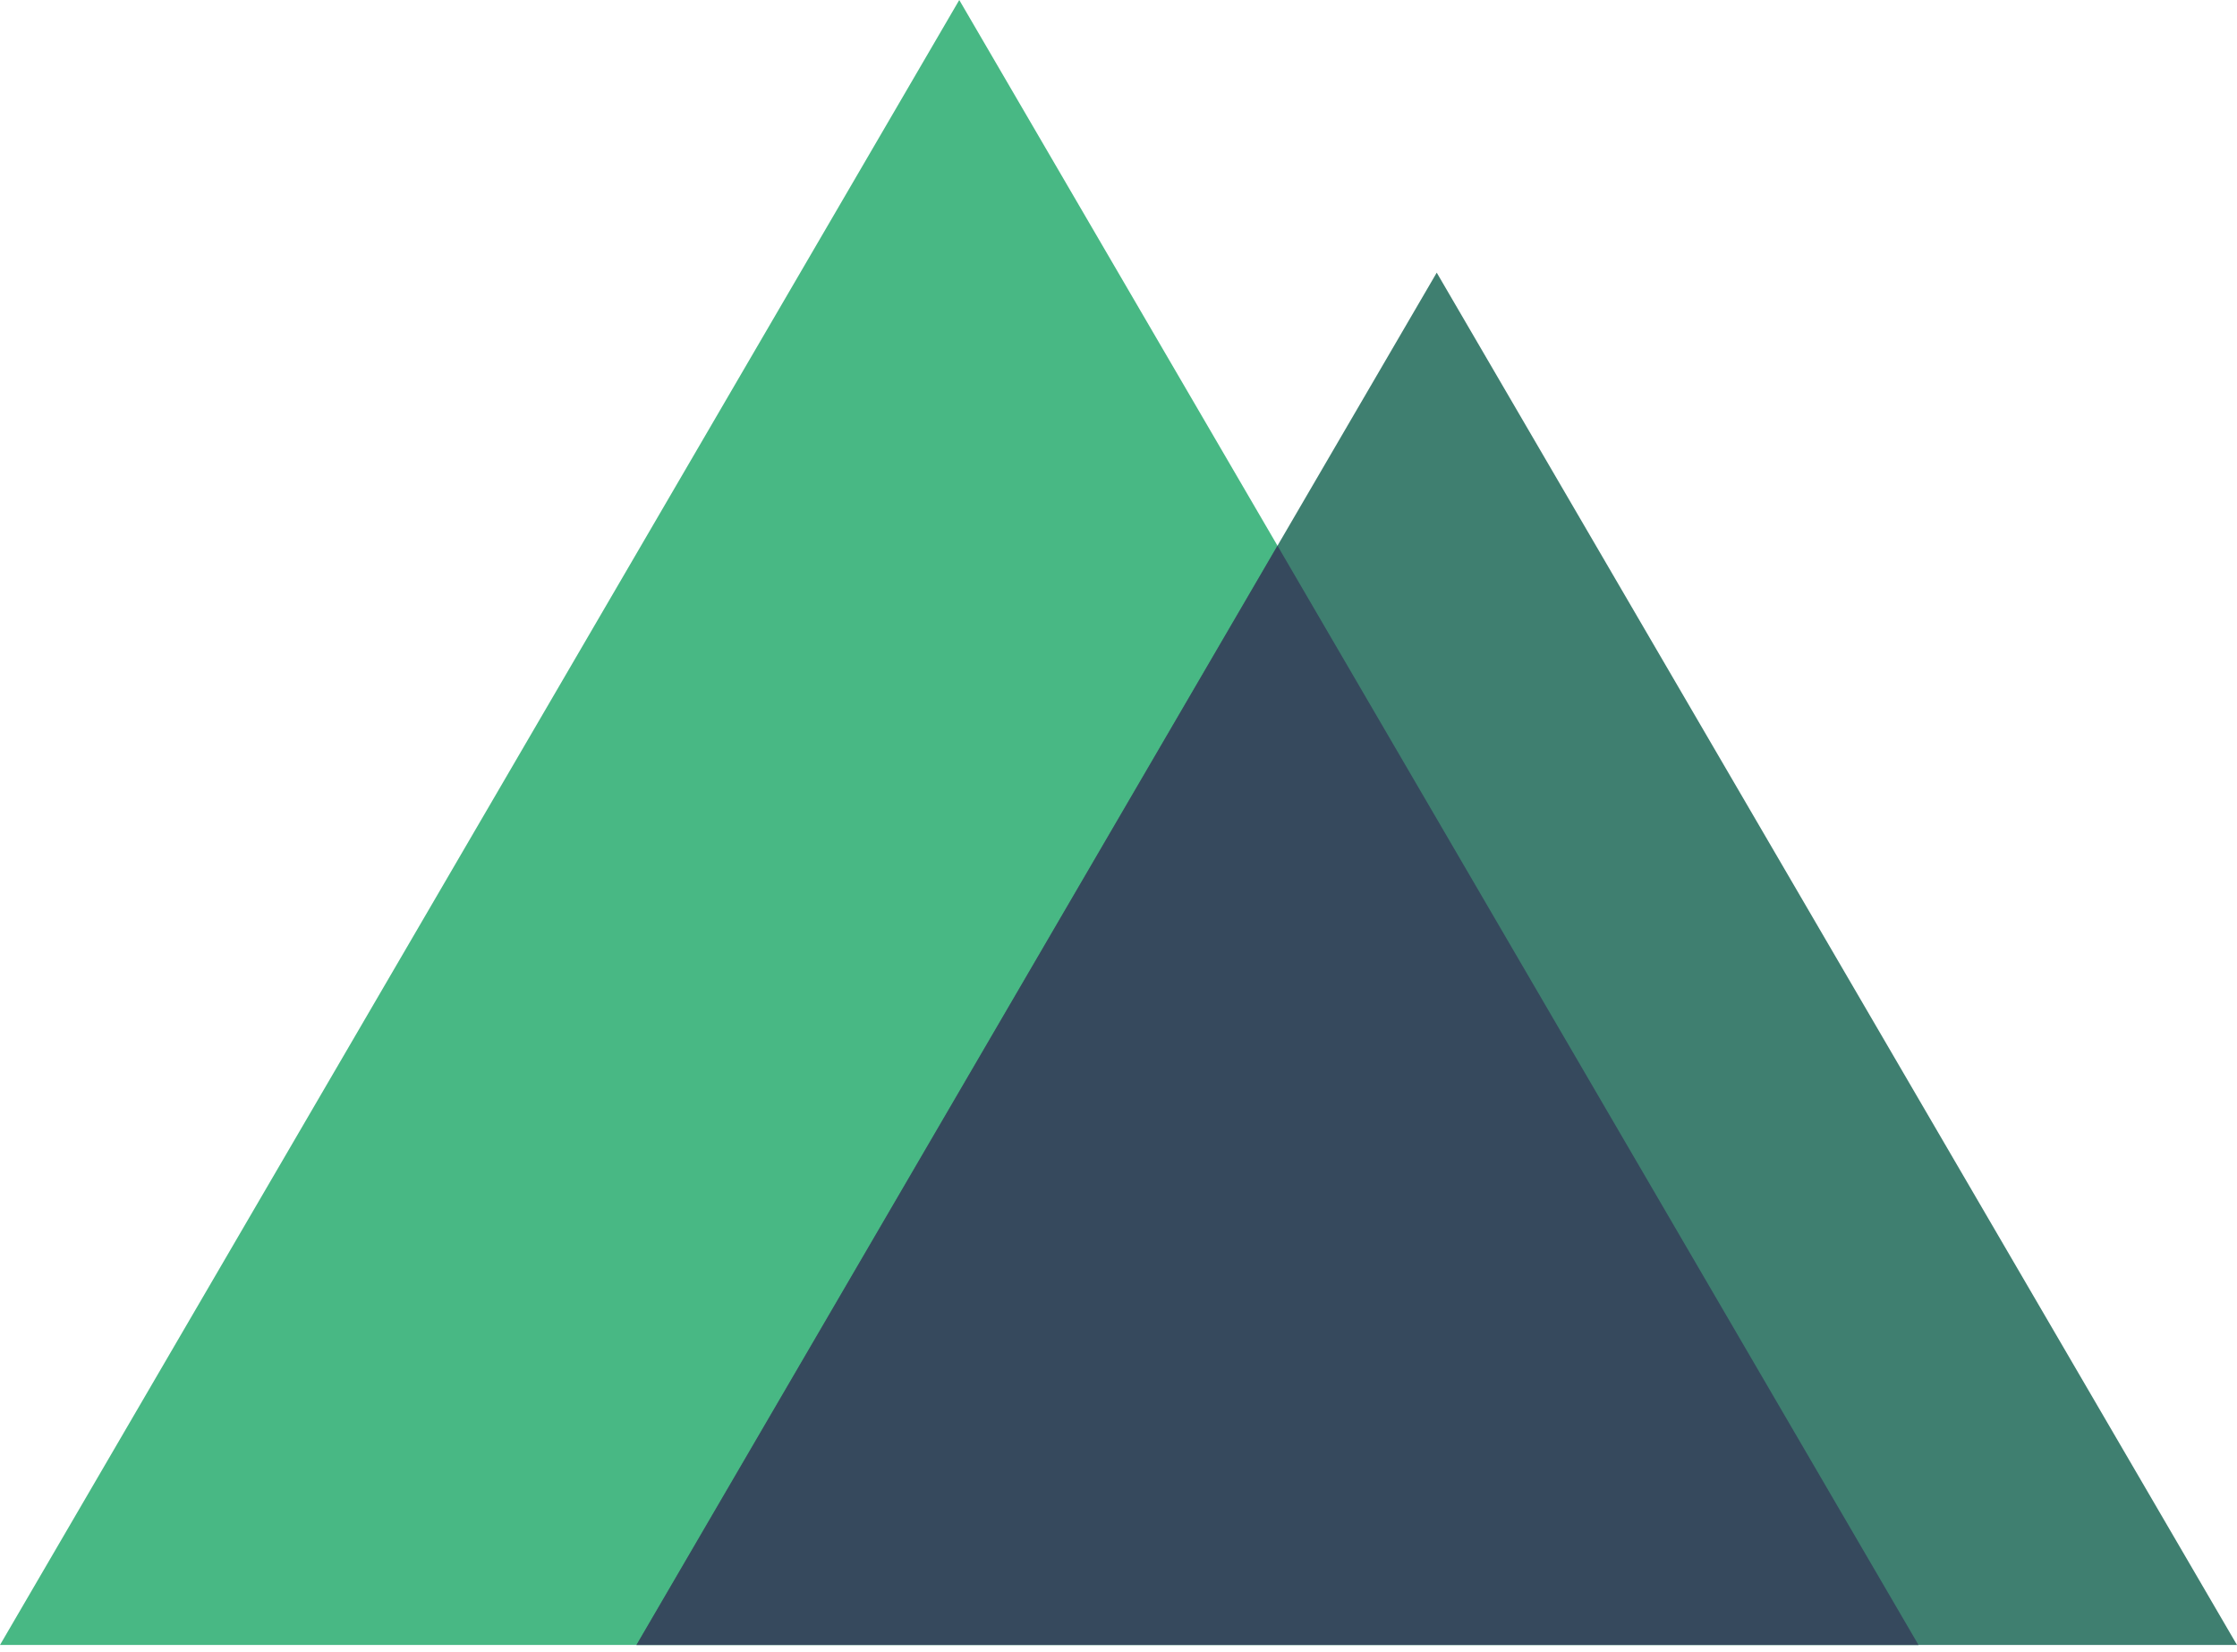
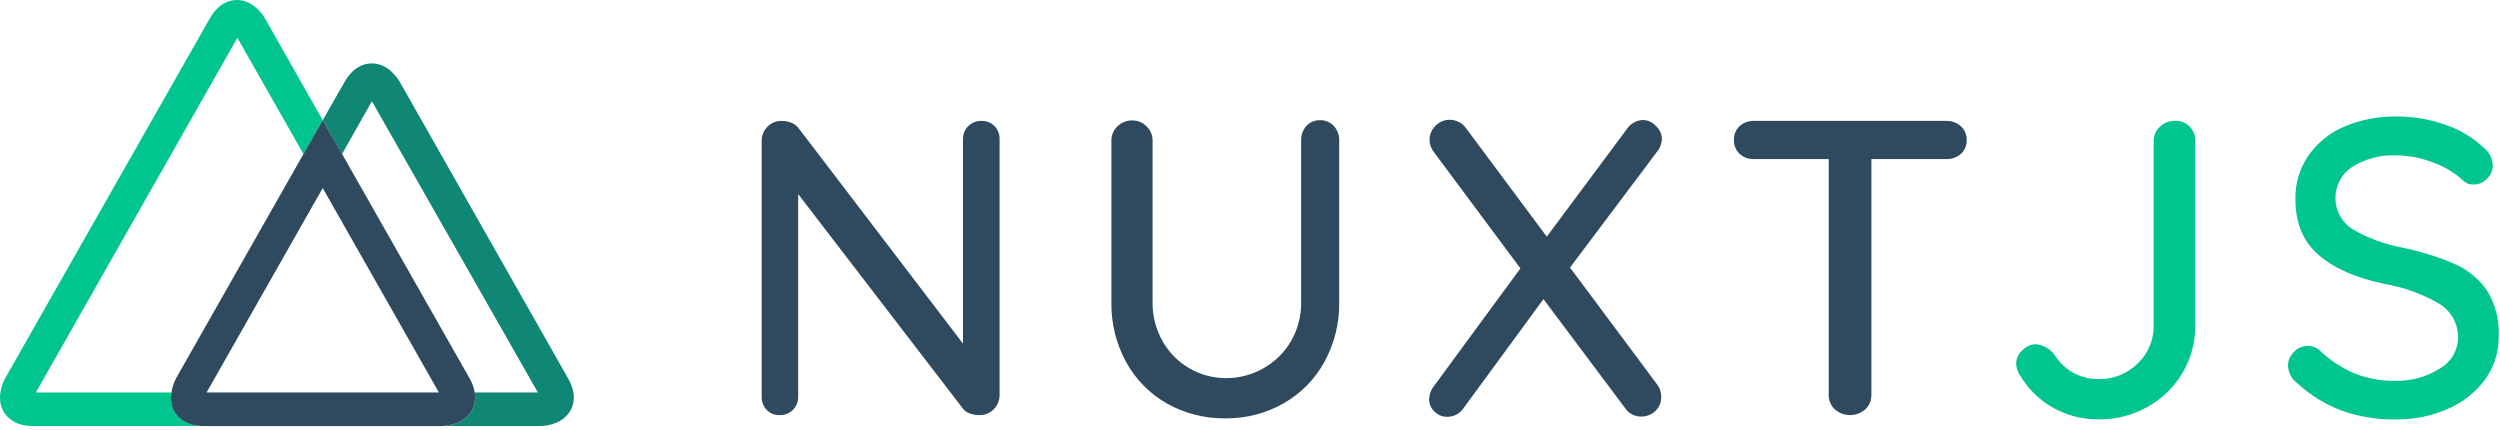
- <svg xmlns="http://www.w3.org/2000/svg" width="256px" height="189px" viewBox="0 0 256 189" version="1.1" preserveAspectRatio="xMidYMid">
-   <g>
-     <polygon fill="#48B884" points="109.777 0.001 -0 188.226 219.553 188.226" />
-     <polygon fill="#3F7F70" points="72.836 188.226 255.999 188.226 164.418 31.198" />
-     <polygon fill="#36495D" points="72.836 188.226 219.552 188.226 146.194 62.444" />
+ <svg xmlns="http://www.w3.org/2000/svg" width="512px" height="88px" viewBox="0 0 512 88" version="1.1">
+   <g stroke="none" stroke-width="1" fill="none" fill-rule="evenodd">
+     <g transform="translate(0.000173, 0)">
+       <path d="M203.674,25.825 C204.373,26.553 204.748,27.533 204.714,28.542 L204.714,80.779 C204.743,81.898 204.325,82.982 203.551,83.79 C202.778,84.601 201.697,85.046 200.577,85.014 C199.95,85.015 199.326,84.916 198.729,84.721 C198.183,84.552 197.692,84.239 197.309,83.815 L163.468,39.753 L163.468,81.232 C163.499,82.244 163.11,83.224 162.394,83.941 C161.678,84.657 160.698,85.045 159.686,85.014 C158.683,85.053 157.712,84.661 157.018,83.937 C156.326,83.21 155.956,82.235 155.989,81.232 L155.989,28.885 C155.964,27.77 156.408,26.695 157.213,25.923 C157.967,25.15 159.01,24.728 160.09,24.76 C160.769,24.757 161.442,24.886 162.072,25.14 C162.646,25.361 163.149,25.733 163.529,26.217 L197.224,70.376 L197.224,28.542 C197.193,27.53 197.581,26.55 198.297,25.834 C199.013,25.118 199.993,24.729 201.006,24.76 C202.005,24.723 202.974,25.11 203.674,25.825 Z M273.193,25.825 C273.925,26.639 274.311,27.705 274.27,28.799 L274.27,61.845 C274.34,66.117 273.303,70.333 271.259,74.085 C269.324,77.624 266.448,80.559 262.949,82.566 C259.323,84.647 255.207,85.72 251.028,85.675 C246.811,85.742 242.651,84.69 238.972,82.628 C235.457,80.629 232.567,77.692 230.625,74.146 C228.581,70.394 227.544,66.178 227.614,61.906 L227.614,28.86 C227.582,27.74 228.027,26.659 228.838,25.886 C229.664,25.078 230.78,24.637 231.934,24.662 C233.023,24.663 234.065,25.104 234.823,25.886 C235.625,26.645 236.069,27.707 236.047,28.811 L236.047,61.857 C236.003,64.679 236.717,67.46 238.115,69.911 C240.752,74.56 245.683,77.434 251.028,77.438 C253.711,77.457 256.352,76.774 258.69,75.455 C261.047,74.152 263.009,72.237 264.369,69.911 C265.789,67.468 266.517,64.683 266.474,61.857 L266.474,28.811 C266.434,27.726 266.801,26.666 267.502,25.837 C268.225,25.028 269.269,24.58 270.354,24.613 C271.431,24.589 272.466,25.03 273.193,25.825 L273.193,25.825 Z M339.444,78.821 C339.961,79.532 340.232,80.391 340.216,81.269 C340.261,82.377 339.813,83.448 338.992,84.194 C338.234,84.91 337.231,85.309 336.189,85.308 C334.849,85.359 333.579,84.71 332.835,83.594 L316.104,61.258 L299.752,83.558 C299.016,84.692 297.751,85.37 296.399,85.357 C295.41,85.379 294.457,84.989 293.767,84.28 C293.083,83.649 292.693,82.762 292.69,81.832 C292.709,80.796 293.076,79.796 293.731,78.993 L311.38,54.967 L293.645,31.125 C293.091,30.428 292.785,29.567 292.776,28.677 C292.753,27.573 293.198,26.51 294,25.752 C294.758,24.97 295.8,24.528 296.888,24.528 C297.53,24.531 298.162,24.682 298.737,24.968 C299.343,25.256 299.863,25.699 300.242,26.253 L316.777,48.468 L333.153,26.474 C333.876,25.355 335.091,24.649 336.421,24.577 C337.459,24.582 338.447,25.027 339.139,25.8 C339.891,26.472 340.333,27.424 340.362,28.432 C340.333,29.316 340.035,30.17 339.506,30.88 L321.538,54.795 L339.444,78.821 Z M401.559,25.825 C402.369,26.563 402.816,27.618 402.783,28.713 C402.813,29.794 402.365,30.833 401.559,31.553 C400.73,32.254 399.67,32.621 398.585,32.581 L383.261,32.581 L383.261,80.89 C383.282,81.993 382.838,83.055 382.037,83.815 C380.245,85.414 377.538,85.414 375.746,83.815 C374.949,83.052 374.506,81.992 374.522,80.89 L374.522,32.581 L359.235,32.581 C358.148,32.622 357.086,32.241 356.274,31.516 C355.486,30.767 355.062,29.713 355.111,28.628 C355.076,27.57 355.5,26.548 356.274,25.825 C357.086,25.1 358.148,24.719 359.235,24.76 L398.585,24.76 C399.676,24.721 400.741,25.102 401.559,25.825 Z" fill="#2F495E" />
+       <path d="M420.408,83.472 C417.621,81.894 415.302,79.605 413.688,76.838 C413.21,76.154 412.938,75.347 412.905,74.513 C412.904,73.433 413.379,72.408 414.202,71.71 C414.903,70.977 415.857,70.539 416.87,70.486 C418.408,70.63 419.815,71.411 420.75,72.64 C422.663,75.788 426.1,77.688 429.783,77.634 C432.772,77.704 435.662,76.555 437.787,74.452 C439.934,72.418 441.124,69.575 441.067,66.619 L441.067,28.885 C441.054,27.77 441.523,26.704 442.353,25.96 C443.155,25.17 444.238,24.73 445.363,24.736 C446.501,24.68 447.61,25.102 448.423,25.898 C449.201,26.684 449.622,27.755 449.586,28.86 L449.586,66.68 C449.618,70.07 448.725,73.404 447.004,76.324 C445.297,79.235 442.847,81.638 439.905,83.289 C436.82,85.035 433.327,85.931 429.783,85.883 C426.5,85.918 423.266,85.086 420.408,83.472 Z M479.597,84.109 C476.186,82.814 473.057,80.873 470.381,78.393 C469.277,77.546 468.616,76.246 468.581,74.856 C468.595,73.798 469.036,72.791 469.805,72.065 C470.538,71.276 471.568,70.832 472.645,70.841 C473.552,70.829 474.428,71.166 475.093,71.784 C477.16,73.757 479.564,75.345 482.192,76.471 C484.834,77.522 487.659,78.038 490.502,77.989 C493.74,78.091 496.935,77.217 499.669,75.48 C501.945,74.201 503.371,71.811 503.415,69.201 C503.457,66.397 502.039,63.773 499.669,62.274 C496.232,60.255 492.459,58.87 488.532,58.186 C482.608,56.962 478.067,54.991 474.872,52.237 C471.678,49.484 470.099,45.665 470.099,40.794 C470.032,37.595 470.974,34.455 472.792,31.822 C474.64,29.208 477.184,27.165 480.135,25.923 C483.51,24.499 487.145,23.795 490.808,23.854 C494.241,23.833 497.651,24.417 500.881,25.58 C503.73,26.541 506.342,28.097 508.543,30.145 C509.718,31.012 510.445,32.359 510.526,33.817 C510.526,34.854 510.106,35.848 509.363,36.571 C508.651,37.367 507.628,37.814 506.56,37.795 C505.838,37.823 505.133,37.573 504.59,37.097 C502.804,35.422 500.691,34.135 498.384,33.315 C495.995,32.352 493.446,31.846 490.869,31.822 C487.642,31.656 484.443,32.485 481.702,34.197 C479.574,35.607 478.294,37.99 478.294,40.543 C478.294,43.096 479.574,45.479 481.702,46.889 C484.837,48.717 488.26,50 491.824,50.683 C495.609,51.428 499.303,52.581 502.839,54.122 C505.508,55.302 507.791,57.211 509.424,59.63 C511.079,62.41 511.883,65.614 511.737,68.846 C511.785,72.023 510.806,75.131 508.947,77.707 C506.99,80.364 504.357,82.448 501.322,83.741 C497.985,85.201 494.376,85.936 490.735,85.895 C486.945,85.966 483.174,85.361 479.597,84.109 L479.597,84.109 Z" fill="#01C58E" />
+       <g>
+         <path d="M35.763,84.304 C35.676,84.15 35.598,83.991 35.53,83.827 C35.061,82.741 34.916,81.542 35.114,80.376 L7.343,80.376 L48.614,7.747 L62.163,31.565 L66.092,24.613 L54.281,3.806 C53.95,3.207 51.955,0 48.516,0 C46.962,0 44.734,0.673 42.923,3.855 L1.113,77.365 C0.758,78.001 -0.967,81.342 0.746,84.304 C1.529,85.651 3.194,87.254 6.866,87.254 L41.882,87.254 C38.235,87.254 36.546,85.675 35.763,84.304 Z" fill="#01C58E" />
+         <path d="M116.273,77.365 L81.917,16.841 C81.562,16.205 79.579,12.986 76.128,12.986 C74.574,12.986 72.346,13.647 70.535,16.829 L66.092,24.613 L70.045,31.565 L76.165,20.733 L110.153,80.376 L97.229,80.376 C97.394,81.362 97.301,82.374 96.959,83.313 C96.887,83.52 96.797,83.721 96.69,83.913 L96.58,84.133 C94.842,87.095 91.084,87.254 90.35,87.254 L110.569,87.254 C111.316,87.254 115.061,87.095 116.799,84.133 C117.57,82.787 118.121,80.522 116.273,77.365 Z" fill="#108775" />
+         <path d="M96.58,84.133 L96.69,83.913 C96.797,83.721 96.887,83.52 96.959,83.313 C97.301,82.374 97.394,81.362 97.229,80.376 C97.038,79.312 96.657,78.292 96.103,77.365 L70.07,31.565 L66.092,24.613 L62.138,31.565 L36.118,77.365 C35.612,78.303 35.273,79.322 35.114,80.376 C34.905,81.539 35.036,82.737 35.493,83.827 C35.561,83.991 35.639,84.15 35.726,84.304 C36.509,85.651 38.174,87.254 41.846,87.254 L90.313,87.254 C91.084,87.254 94.842,87.095 96.58,84.133 L96.58,84.133 Z M66.092,38.517 L89.885,80.376 L42.311,80.376 L66.092,38.517 Z" fill="#2F495E" />
+       </g>
+     </g>
  </g>
</svg>
